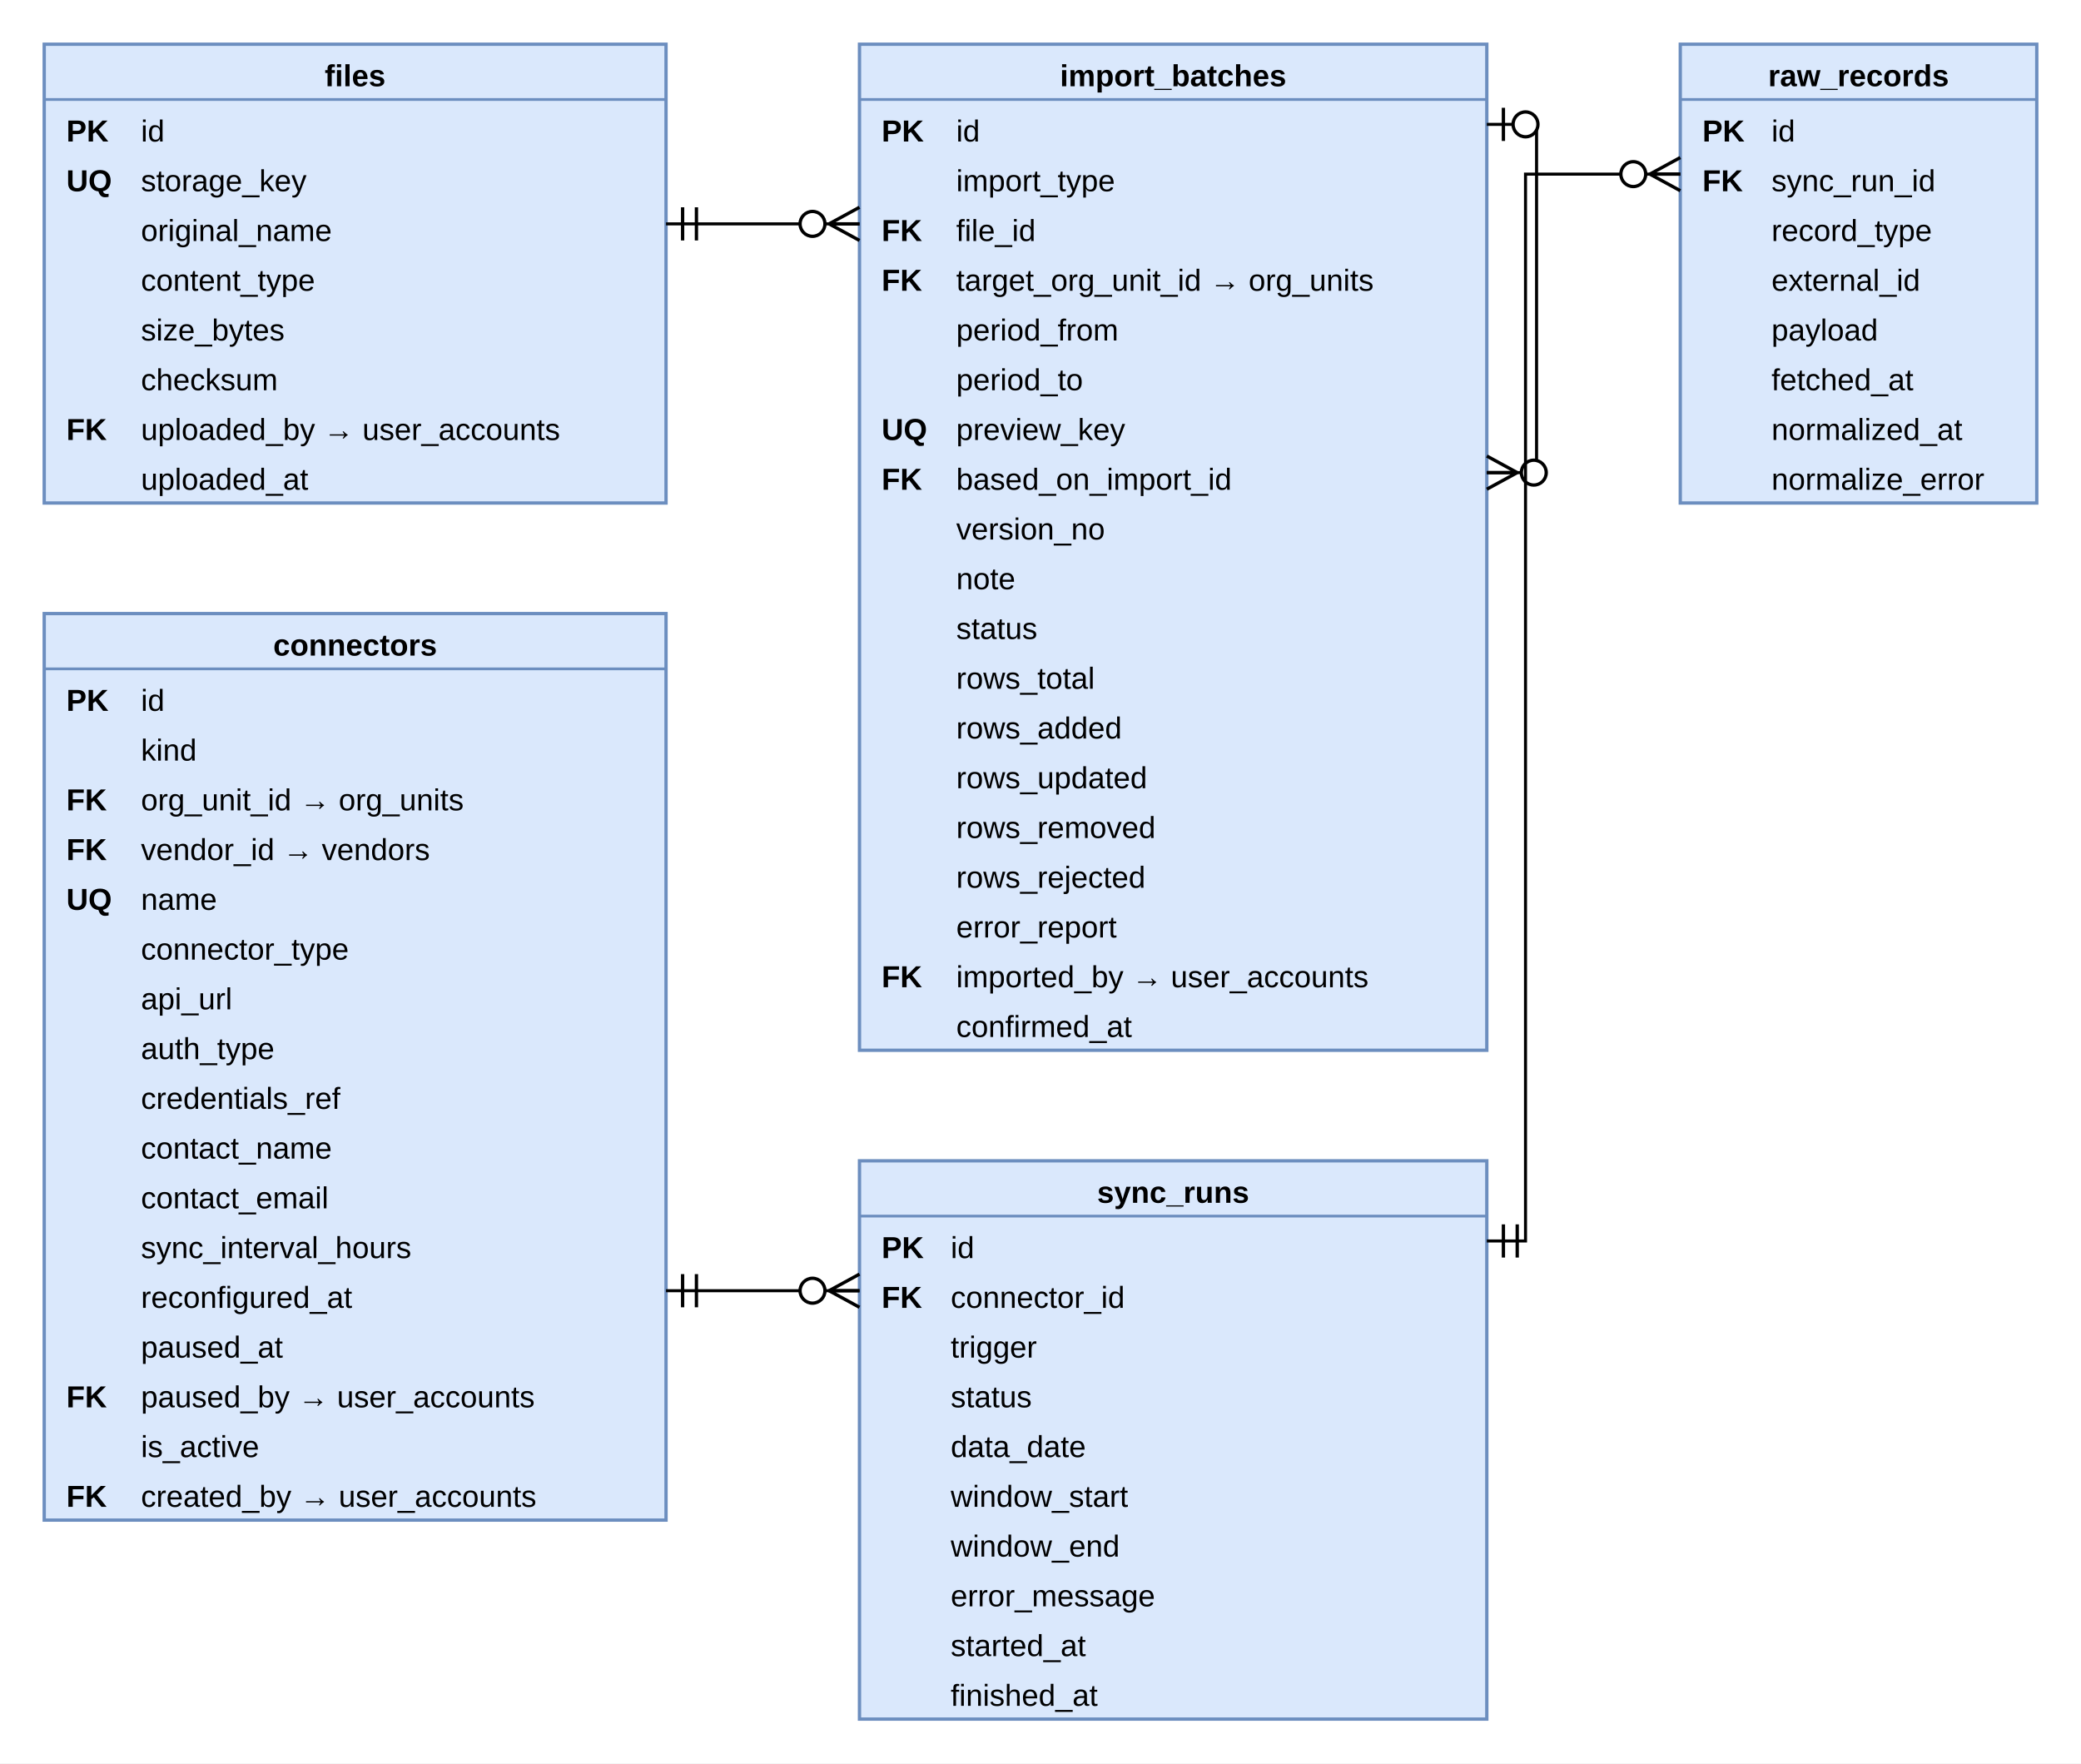
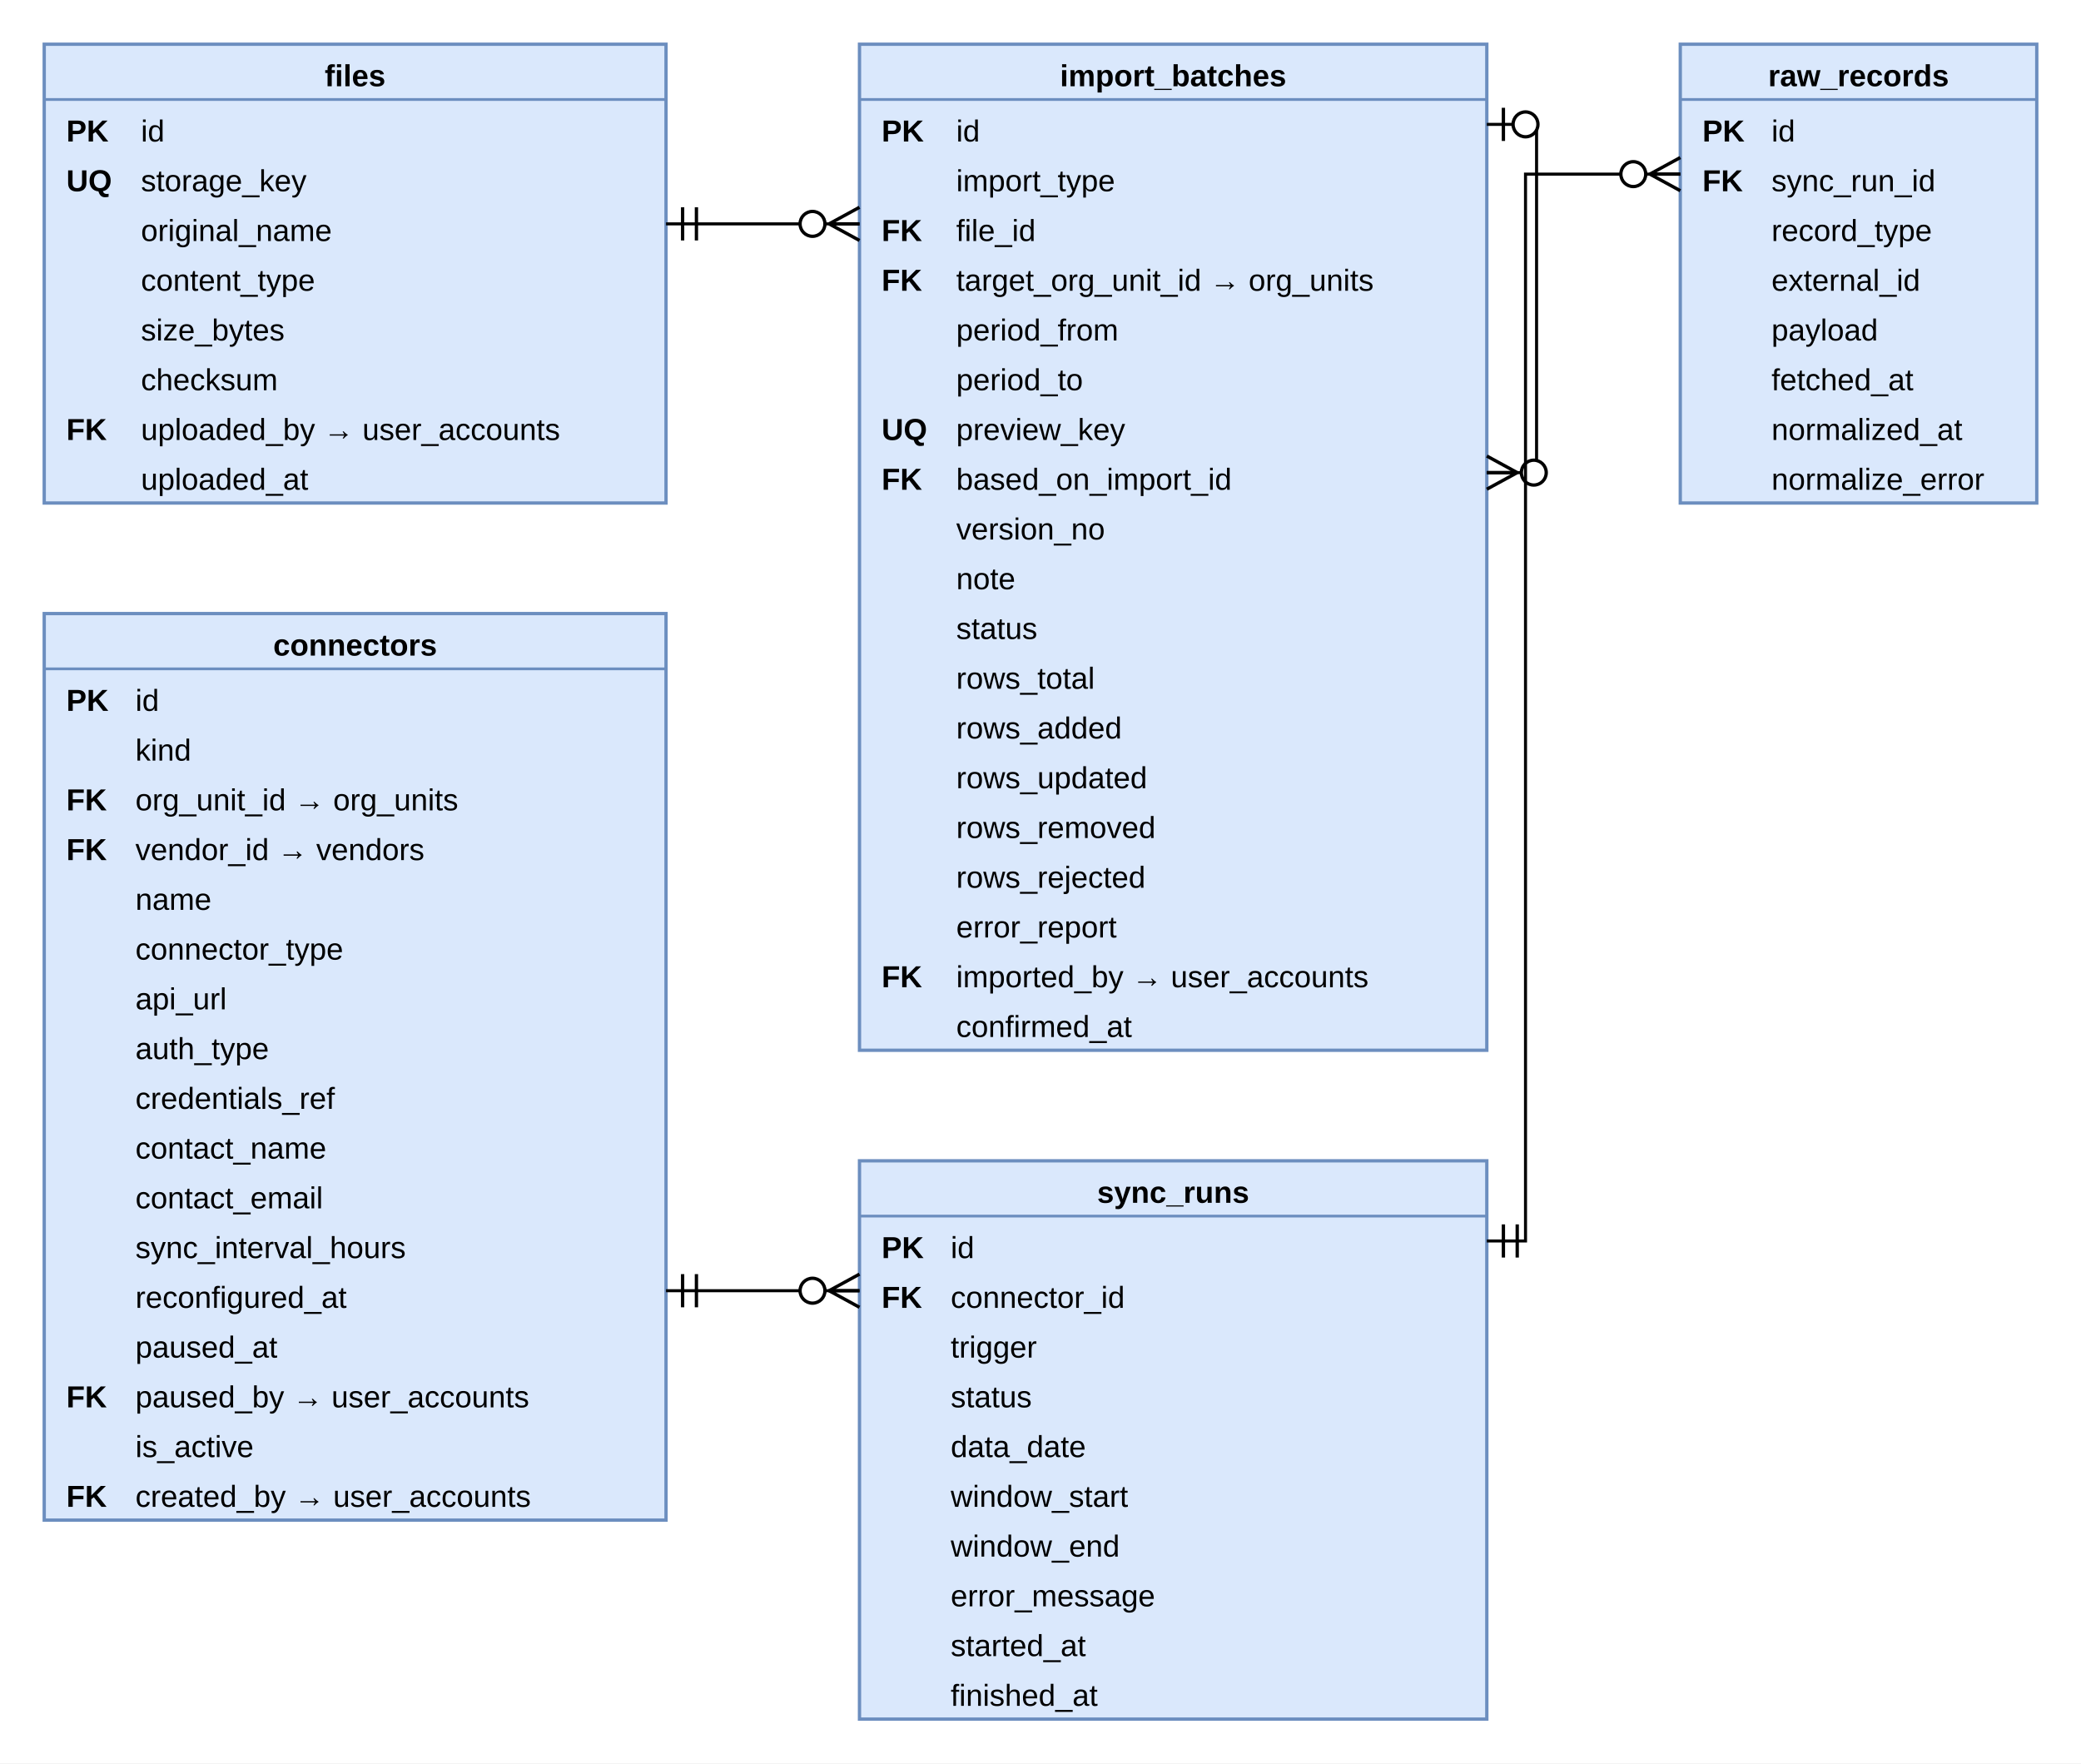
<svg xmlns="http://www.w3.org/2000/svg" width="753" height="638" viewBox="0 0 753 638" font-family="Liberation Sans, Arial, Helvetica, sans-serif">
  <rect width="100%" height="100%" fill="#ffffff" />
  <g transform="translate(-4.0,-4.0)">
    <rect x="20" y="20" width="225.0" height="166" fill="#DAE8FC" stroke="#6C8EBF" stroke-width="1.2" />
    <text x="132.5" y="35.2" font-size="11" fill="#000000" text-anchor="middle" font-weight="bold" xml:space="preserve">files</text>
    <line x1="20" y1="40" x2="245.0" y2="40" stroke="#6C8EBF" stroke-width="1" />
    <text x="28.0" y="55.2" font-size="11" fill="#000000" text-anchor="start" font-weight="bold" xml:space="preserve">PK</text>
    <text x="55.0" y="55.2" font-size="11" fill="#000000" text-anchor="start" xml:space="preserve">id</text>
    <text x="28.0" y="73.2" font-size="11" fill="#000000" text-anchor="start" font-weight="bold" xml:space="preserve">UQ</text>
    <text x="55.0" y="73.2" font-size="11" fill="#000000" text-anchor="start" xml:space="preserve">storage_key</text>
    <text x="55.0" y="91.2" font-size="11" fill="#000000" text-anchor="start" xml:space="preserve">original_name</text>
    <text x="55.0" y="109.2" font-size="11" fill="#000000" text-anchor="start" xml:space="preserve">content_type</text>
    <text x="55.0" y="127.2" font-size="11" fill="#000000" text-anchor="start" xml:space="preserve">size_bytes</text>
    <text x="55.0" y="145.2" font-size="11" fill="#000000" text-anchor="start" xml:space="preserve">checksum</text>
    <text x="28.0" y="163.2" font-size="11" fill="#000000" text-anchor="start" font-weight="bold" xml:space="preserve">FK</text>
    <text x="55.0" y="163.2" font-size="11" fill="#000000" text-anchor="start" xml:space="preserve">uploaded_by → user_accounts</text>
    <text x="55.0" y="181.2" font-size="11" fill="#000000" text-anchor="start" xml:space="preserve">uploaded_at</text>
    <rect x="20" y="226" width="225.0" height="328" fill="#DAE8FC" stroke="#6C8EBF" stroke-width="1.2" />
    <text x="132.5" y="241.2" font-size="11" fill="#000000" text-anchor="middle" font-weight="bold" xml:space="preserve">connectors</text>
    <line x1="20" y1="246" x2="245.0" y2="246" stroke="#6C8EBF" stroke-width="1" />
    <text x="28.0" y="261.2" font-size="11" fill="#000000" text-anchor="start" font-weight="bold" xml:space="preserve">PK</text>
-     <text x="55.0" y="261.2" font-size="11" fill="#000000" text-anchor="start" xml:space="preserve">id</text>
-     <text x="55.0" y="279.2" font-size="11" fill="#000000" text-anchor="start" xml:space="preserve">kind</text>
+     <text x="53.0" y="261.2" font-size="11" fill="#000000" text-anchor="start" xml:space="preserve">id</text>
+     <text x="53.0" y="279.2" font-size="11" fill="#000000" text-anchor="start" xml:space="preserve">kind</text>
    <text x="28.0" y="297.2" font-size="11" fill="#000000" text-anchor="start" font-weight="bold" xml:space="preserve">FK</text>
-     <text x="55.0" y="297.2" font-size="11" fill="#000000" text-anchor="start" xml:space="preserve">org_unit_id → org_units</text>
+     <text x="53.0" y="297.2" font-size="11" fill="#000000" text-anchor="start" xml:space="preserve">org_unit_id → org_units</text>
    <text x="28.0" y="315.2" font-size="11" fill="#000000" text-anchor="start" font-weight="bold" xml:space="preserve">FK</text>
-     <text x="55.0" y="315.2" font-size="11" fill="#000000" text-anchor="start" xml:space="preserve">vendor_id → vendors</text>
-     <text x="28.0" y="333.2" font-size="11" fill="#000000" text-anchor="start" font-weight="bold" xml:space="preserve">UQ</text>
-     <text x="55.0" y="333.2" font-size="11" fill="#000000" text-anchor="start" xml:space="preserve">name</text>
-     <text x="55.0" y="351.2" font-size="11" fill="#000000" text-anchor="start" xml:space="preserve">connector_type</text>
-     <text x="55.0" y="369.2" font-size="11" fill="#000000" text-anchor="start" xml:space="preserve">api_url</text>
-     <text x="55.0" y="387.2" font-size="11" fill="#000000" text-anchor="start" xml:space="preserve">auth_type</text>
-     <text x="55.0" y="405.2" font-size="11" fill="#000000" text-anchor="start" xml:space="preserve">credentials_ref</text>
-     <text x="55.0" y="423.2" font-size="11" fill="#000000" text-anchor="start" xml:space="preserve">contact_name</text>
-     <text x="55.0" y="441.2" font-size="11" fill="#000000" text-anchor="start" xml:space="preserve">contact_email</text>
-     <text x="55.0" y="459.2" font-size="11" fill="#000000" text-anchor="start" xml:space="preserve">sync_interval_hours</text>
-     <text x="55.0" y="477.2" font-size="11" fill="#000000" text-anchor="start" xml:space="preserve">reconfigured_at</text>
-     <text x="55.0" y="495.2" font-size="11" fill="#000000" text-anchor="start" xml:space="preserve">paused_at</text>
+     <text x="53.0" y="315.2" font-size="11" fill="#000000" text-anchor="start" xml:space="preserve">vendor_id → vendors</text>
+     <text x="53.0" y="333.2" font-size="11" fill="#000000" text-anchor="start" xml:space="preserve">name</text>
+     <text x="53.0" y="351.2" font-size="11" fill="#000000" text-anchor="start" xml:space="preserve">connector_type</text>
+     <text x="53.0" y="369.2" font-size="11" fill="#000000" text-anchor="start" xml:space="preserve">api_url</text>
+     <text x="53.0" y="387.2" font-size="11" fill="#000000" text-anchor="start" xml:space="preserve">auth_type</text>
+     <text x="53.0" y="405.2" font-size="11" fill="#000000" text-anchor="start" xml:space="preserve">credentials_ref</text>
+     <text x="53.0" y="423.2" font-size="11" fill="#000000" text-anchor="start" xml:space="preserve">contact_name</text>
+     <text x="53.0" y="441.2" font-size="11" fill="#000000" text-anchor="start" xml:space="preserve">contact_email</text>
+     <text x="53.0" y="459.2" font-size="11" fill="#000000" text-anchor="start" xml:space="preserve">sync_interval_hours</text>
+     <text x="53.0" y="477.2" font-size="11" fill="#000000" text-anchor="start" xml:space="preserve">reconfigured_at</text>
+     <text x="53.0" y="495.2" font-size="11" fill="#000000" text-anchor="start" xml:space="preserve">paused_at</text>
    <text x="28.0" y="513.2" font-size="11" fill="#000000" text-anchor="start" font-weight="bold" xml:space="preserve">FK</text>
-     <text x="55.0" y="513.2" font-size="11" fill="#000000" text-anchor="start" xml:space="preserve">paused_by → user_accounts</text>
-     <text x="55.0" y="531.2" font-size="11" fill="#000000" text-anchor="start" xml:space="preserve">is_active</text>
+     <text x="53.0" y="513.2" font-size="11" fill="#000000" text-anchor="start" xml:space="preserve">paused_by → user_accounts</text>
+     <text x="53.0" y="531.2" font-size="11" fill="#000000" text-anchor="start" xml:space="preserve">is_active</text>
    <text x="28.0" y="549.2" font-size="11" fill="#000000" text-anchor="start" font-weight="bold" xml:space="preserve">FK</text>
-     <text x="55.0" y="549.2" font-size="11" fill="#000000" text-anchor="start" xml:space="preserve">created_by → user_accounts</text>
+     <text x="53.0" y="549.2" font-size="11" fill="#000000" text-anchor="start" xml:space="preserve">created_by → user_accounts</text>
    <rect x="315.0" y="20" width="227.0" height="364" fill="#DAE8FC" stroke="#6C8EBF" stroke-width="1.2" />
    <text x="428.5" y="35.2" font-size="11" fill="#000000" text-anchor="middle" font-weight="bold" xml:space="preserve">import_batches</text>
    <line x1="315.0" y1="40" x2="542.0" y2="40" stroke="#6C8EBF" stroke-width="1" />
    <text x="323.0" y="55.2" font-size="11" fill="#000000" text-anchor="start" font-weight="bold" xml:space="preserve">PK</text>
    <text x="350.0" y="55.2" font-size="11" fill="#000000" text-anchor="start" xml:space="preserve">id</text>
    <text x="350.0" y="73.2" font-size="11" fill="#000000" text-anchor="start" xml:space="preserve">import_type</text>
    <text x="323.0" y="91.2" font-size="11" fill="#000000" text-anchor="start" font-weight="bold" xml:space="preserve">FK</text>
    <text x="350.0" y="91.2" font-size="11" fill="#000000" text-anchor="start" xml:space="preserve">file_id</text>
    <text x="323.0" y="109.2" font-size="11" fill="#000000" text-anchor="start" font-weight="bold" xml:space="preserve">FK</text>
    <text x="350.0" y="109.2" font-size="11" fill="#000000" text-anchor="start" xml:space="preserve">target_org_unit_id → org_units</text>
    <text x="350.0" y="127.2" font-size="11" fill="#000000" text-anchor="start" xml:space="preserve">period_from</text>
    <text x="350.0" y="145.2" font-size="11" fill="#000000" text-anchor="start" xml:space="preserve">period_to</text>
    <text x="323.0" y="163.2" font-size="11" fill="#000000" text-anchor="start" font-weight="bold" xml:space="preserve">UQ</text>
    <text x="350.0" y="163.2" font-size="11" fill="#000000" text-anchor="start" xml:space="preserve">preview_key</text>
    <text x="323.0" y="181.2" font-size="11" fill="#000000" text-anchor="start" font-weight="bold" xml:space="preserve">FK</text>
    <text x="350.0" y="181.2" font-size="11" fill="#000000" text-anchor="start" xml:space="preserve">based_on_import_id</text>
    <text x="350.0" y="199.2" font-size="11" fill="#000000" text-anchor="start" xml:space="preserve">version_no</text>
    <text x="350.0" y="217.2" font-size="11" fill="#000000" text-anchor="start" xml:space="preserve">note</text>
    <text x="350.0" y="235.2" font-size="11" fill="#000000" text-anchor="start" xml:space="preserve">status</text>
    <text x="350.0" y="253.2" font-size="11" fill="#000000" text-anchor="start" xml:space="preserve">rows_total</text>
    <text x="350.0" y="271.2" font-size="11" fill="#000000" text-anchor="start" xml:space="preserve">rows_added</text>
    <text x="350.0" y="289.2" font-size="11" fill="#000000" text-anchor="start" xml:space="preserve">rows_updated</text>
    <text x="350.0" y="307.2" font-size="11" fill="#000000" text-anchor="start" xml:space="preserve">rows_removed</text>
    <text x="350.0" y="325.2" font-size="11" fill="#000000" text-anchor="start" xml:space="preserve">rows_rejected</text>
    <text x="350.0" y="343.2" font-size="11" fill="#000000" text-anchor="start" xml:space="preserve">error_report</text>
    <text x="323.0" y="361.2" font-size="11" fill="#000000" text-anchor="start" font-weight="bold" xml:space="preserve">FK</text>
    <text x="350.0" y="361.2" font-size="11" fill="#000000" text-anchor="start" xml:space="preserve">imported_by → user_accounts</text>
    <text x="350.0" y="379.2" font-size="11" fill="#000000" text-anchor="start" xml:space="preserve">confirmed_at</text>
    <rect x="315.0" y="424" width="227.0" height="202" fill="#DAE8FC" stroke="#6C8EBF" stroke-width="1.2" />
    <text x="428.5" y="439.2" font-size="11" fill="#000000" text-anchor="middle" font-weight="bold" xml:space="preserve">sync_runs</text>
    <line x1="315.0" y1="444" x2="542.0" y2="444" stroke="#6C8EBF" stroke-width="1" />
    <text x="323.0" y="459.2" font-size="11" fill="#000000" text-anchor="start" font-weight="bold" xml:space="preserve">PK</text>
    <text x="348.0" y="459.2" font-size="11" fill="#000000" text-anchor="start" xml:space="preserve">id</text>
    <text x="323.0" y="477.2" font-size="11" fill="#000000" text-anchor="start" font-weight="bold" xml:space="preserve">FK</text>
    <text x="348.0" y="477.2" font-size="11" fill="#000000" text-anchor="start" xml:space="preserve">connector_id</text>
    <text x="348.0" y="495.2" font-size="11" fill="#000000" text-anchor="start" xml:space="preserve">trigger</text>
    <text x="348.0" y="513.2" font-size="11" fill="#000000" text-anchor="start" xml:space="preserve">status</text>
    <text x="348.0" y="531.2" font-size="11" fill="#000000" text-anchor="start" xml:space="preserve">data_date</text>
    <text x="348.0" y="549.2" font-size="11" fill="#000000" text-anchor="start" xml:space="preserve">window_start</text>
    <text x="348.0" y="567.2" font-size="11" fill="#000000" text-anchor="start" xml:space="preserve">window_end</text>
    <text x="348.0" y="585.2" font-size="11" fill="#000000" text-anchor="start" xml:space="preserve">error_message</text>
    <text x="348.0" y="603.2" font-size="11" fill="#000000" text-anchor="start" xml:space="preserve">started_at</text>
    <text x="348.0" y="621.2" font-size="11" fill="#000000" text-anchor="start" xml:space="preserve">finished_at</text>
    <rect x="612.0" y="20" width="129.0" height="166" fill="#DAE8FC" stroke="#6C8EBF" stroke-width="1.2" />
    <text x="676.5" y="35.2" font-size="11" fill="#000000" text-anchor="middle" font-weight="bold" xml:space="preserve">raw_records</text>
    <line x1="612.0" y1="40" x2="741.0" y2="40" stroke="#6C8EBF" stroke-width="1" />
    <text x="620.0" y="55.2" font-size="11" fill="#000000" text-anchor="start" font-weight="bold" xml:space="preserve">PK</text>
    <text x="645.0" y="55.2" font-size="11" fill="#000000" text-anchor="start" xml:space="preserve">id</text>
    <text x="620.0" y="73.2" font-size="11" fill="#000000" text-anchor="start" font-weight="bold" xml:space="preserve">FK</text>
    <text x="645.0" y="73.2" font-size="11" fill="#000000" text-anchor="start" xml:space="preserve">sync_run_id</text>
    <text x="645.0" y="91.2" font-size="11" fill="#000000" text-anchor="start" xml:space="preserve">record_type</text>
    <text x="645.0" y="109.2" font-size="11" fill="#000000" text-anchor="start" xml:space="preserve">external_id</text>
    <text x="645.0" y="127.2" font-size="11" fill="#000000" text-anchor="start" xml:space="preserve">payload</text>
    <text x="645.0" y="145.2" font-size="11" fill="#000000" text-anchor="start" xml:space="preserve">fetched_at</text>
    <text x="645.0" y="163.2" font-size="11" fill="#000000" text-anchor="start" xml:space="preserve">normalized_at</text>
    <text x="645.0" y="181.2" font-size="11" fill="#000000" text-anchor="start" xml:space="preserve">normalize_error</text>
    <path d="M245.0,85.0 L315.0,85.0" fill="none" stroke="#000000" stroke-width="1.1" />
    <path d="M304.0,85.0 L315.0,91.0 M304.0,85.0 L315.0,79.0 M304.0,85.0 L315.0,85.0" fill="none" stroke="#000000" stroke-width="1.2" />
    <circle cx="298.0" cy="85.0" r="4.5" fill="#fff" stroke="#000000" stroke-width="1.2" />
    <path d="M251.0,79.0 L251.0,91.0" stroke="#000000" stroke-width="1.2" />
    <path d="M256.0,79.0 L256.0,91.0" stroke="#000000" stroke-width="1.2" />
    <path d="M245.0,471.0 L315.0,471.0" fill="none" stroke="#000000" stroke-width="1.1" />
    <path d="M304.0,471.0 L315.0,477.0 M304.0,471.0 L315.0,465.0 M304.0,471.0 L315.0,471.0" fill="none" stroke="#000000" stroke-width="1.2" />
    <circle cx="298.0" cy="471.0" r="4.5" fill="#fff" stroke="#000000" stroke-width="1.2" />
    <path d="M251.0,465.0 L251.0,477.0" stroke="#000000" stroke-width="1.2" />
    <path d="M256.0,465.0 L256.0,477.0" stroke="#000000" stroke-width="1.2" />
    <path d="M542.0,49.0 L560.0,49.0 L560.0,175.0 L542.0,175.0" fill="none" stroke="#000000" stroke-width="1.1" />
    <path d="M553.0,175.0 L542.0,169.0 M553.0,175.0 L542.0,181.0 M553.0,175.0 L542.0,175.0" fill="none" stroke="#000000" stroke-width="1.2" />
    <circle cx="559.0" cy="175.0" r="4.5" fill="#fff" stroke="#000000" stroke-width="1.2" />
    <path d="M548.0,43.0 L548.0,55.0" stroke="#000000" stroke-width="1.2" />
    <circle cx="556.0" cy="49.0" r="4.5" fill="#fff" stroke="#000000" stroke-width="1.2" />
    <path d="M542.0,453.0 L556.0,453.0 L556.0,67.0 L612.0,67.0" fill="none" stroke="#000000" stroke-width="1.1" />
    <path d="M601.0,67.0 L612.0,73.0 M601.0,67.0 L612.0,61.0 M601.0,67.0 L612.0,67.0" fill="none" stroke="#000000" stroke-width="1.2" />
    <circle cx="595.0" cy="67.0" r="4.5" fill="#fff" stroke="#000000" stroke-width="1.2" />
    <path d="M548.0,447.0 L548.0,459.0" stroke="#000000" stroke-width="1.2" />
    <path d="M553.0,447.0 L553.0,459.0" stroke="#000000" stroke-width="1.2" />
  </g>
</svg>
